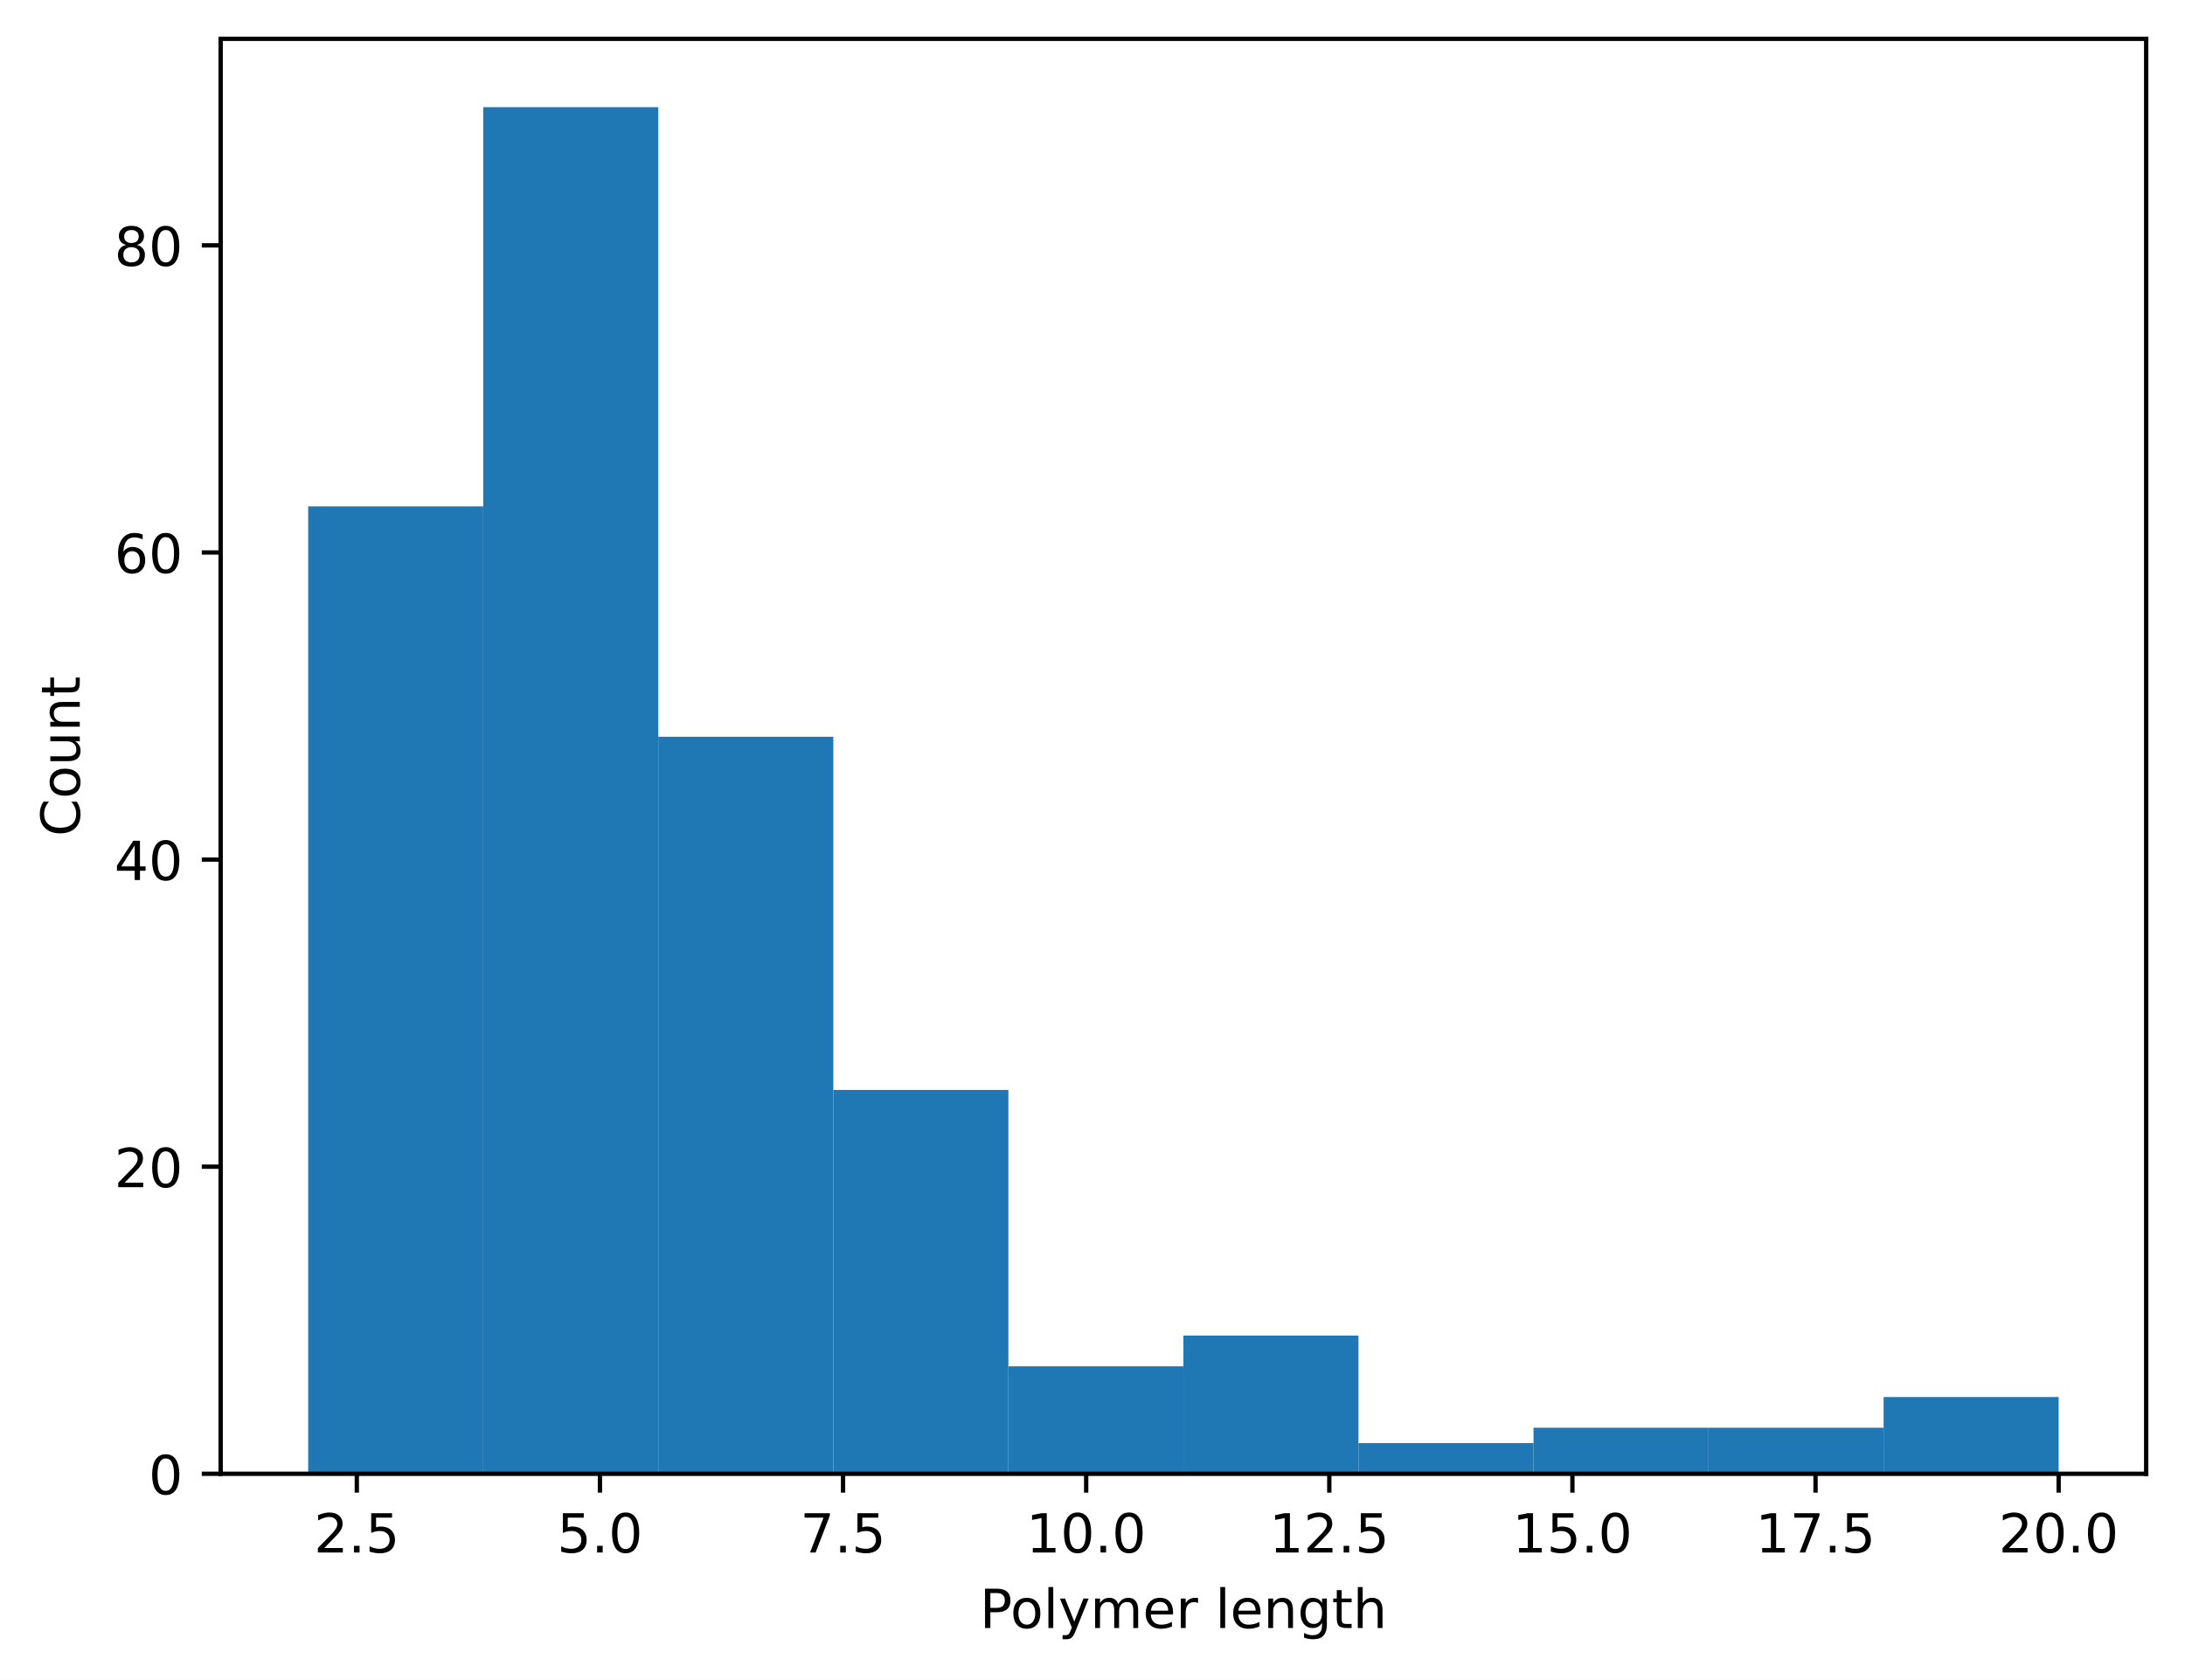
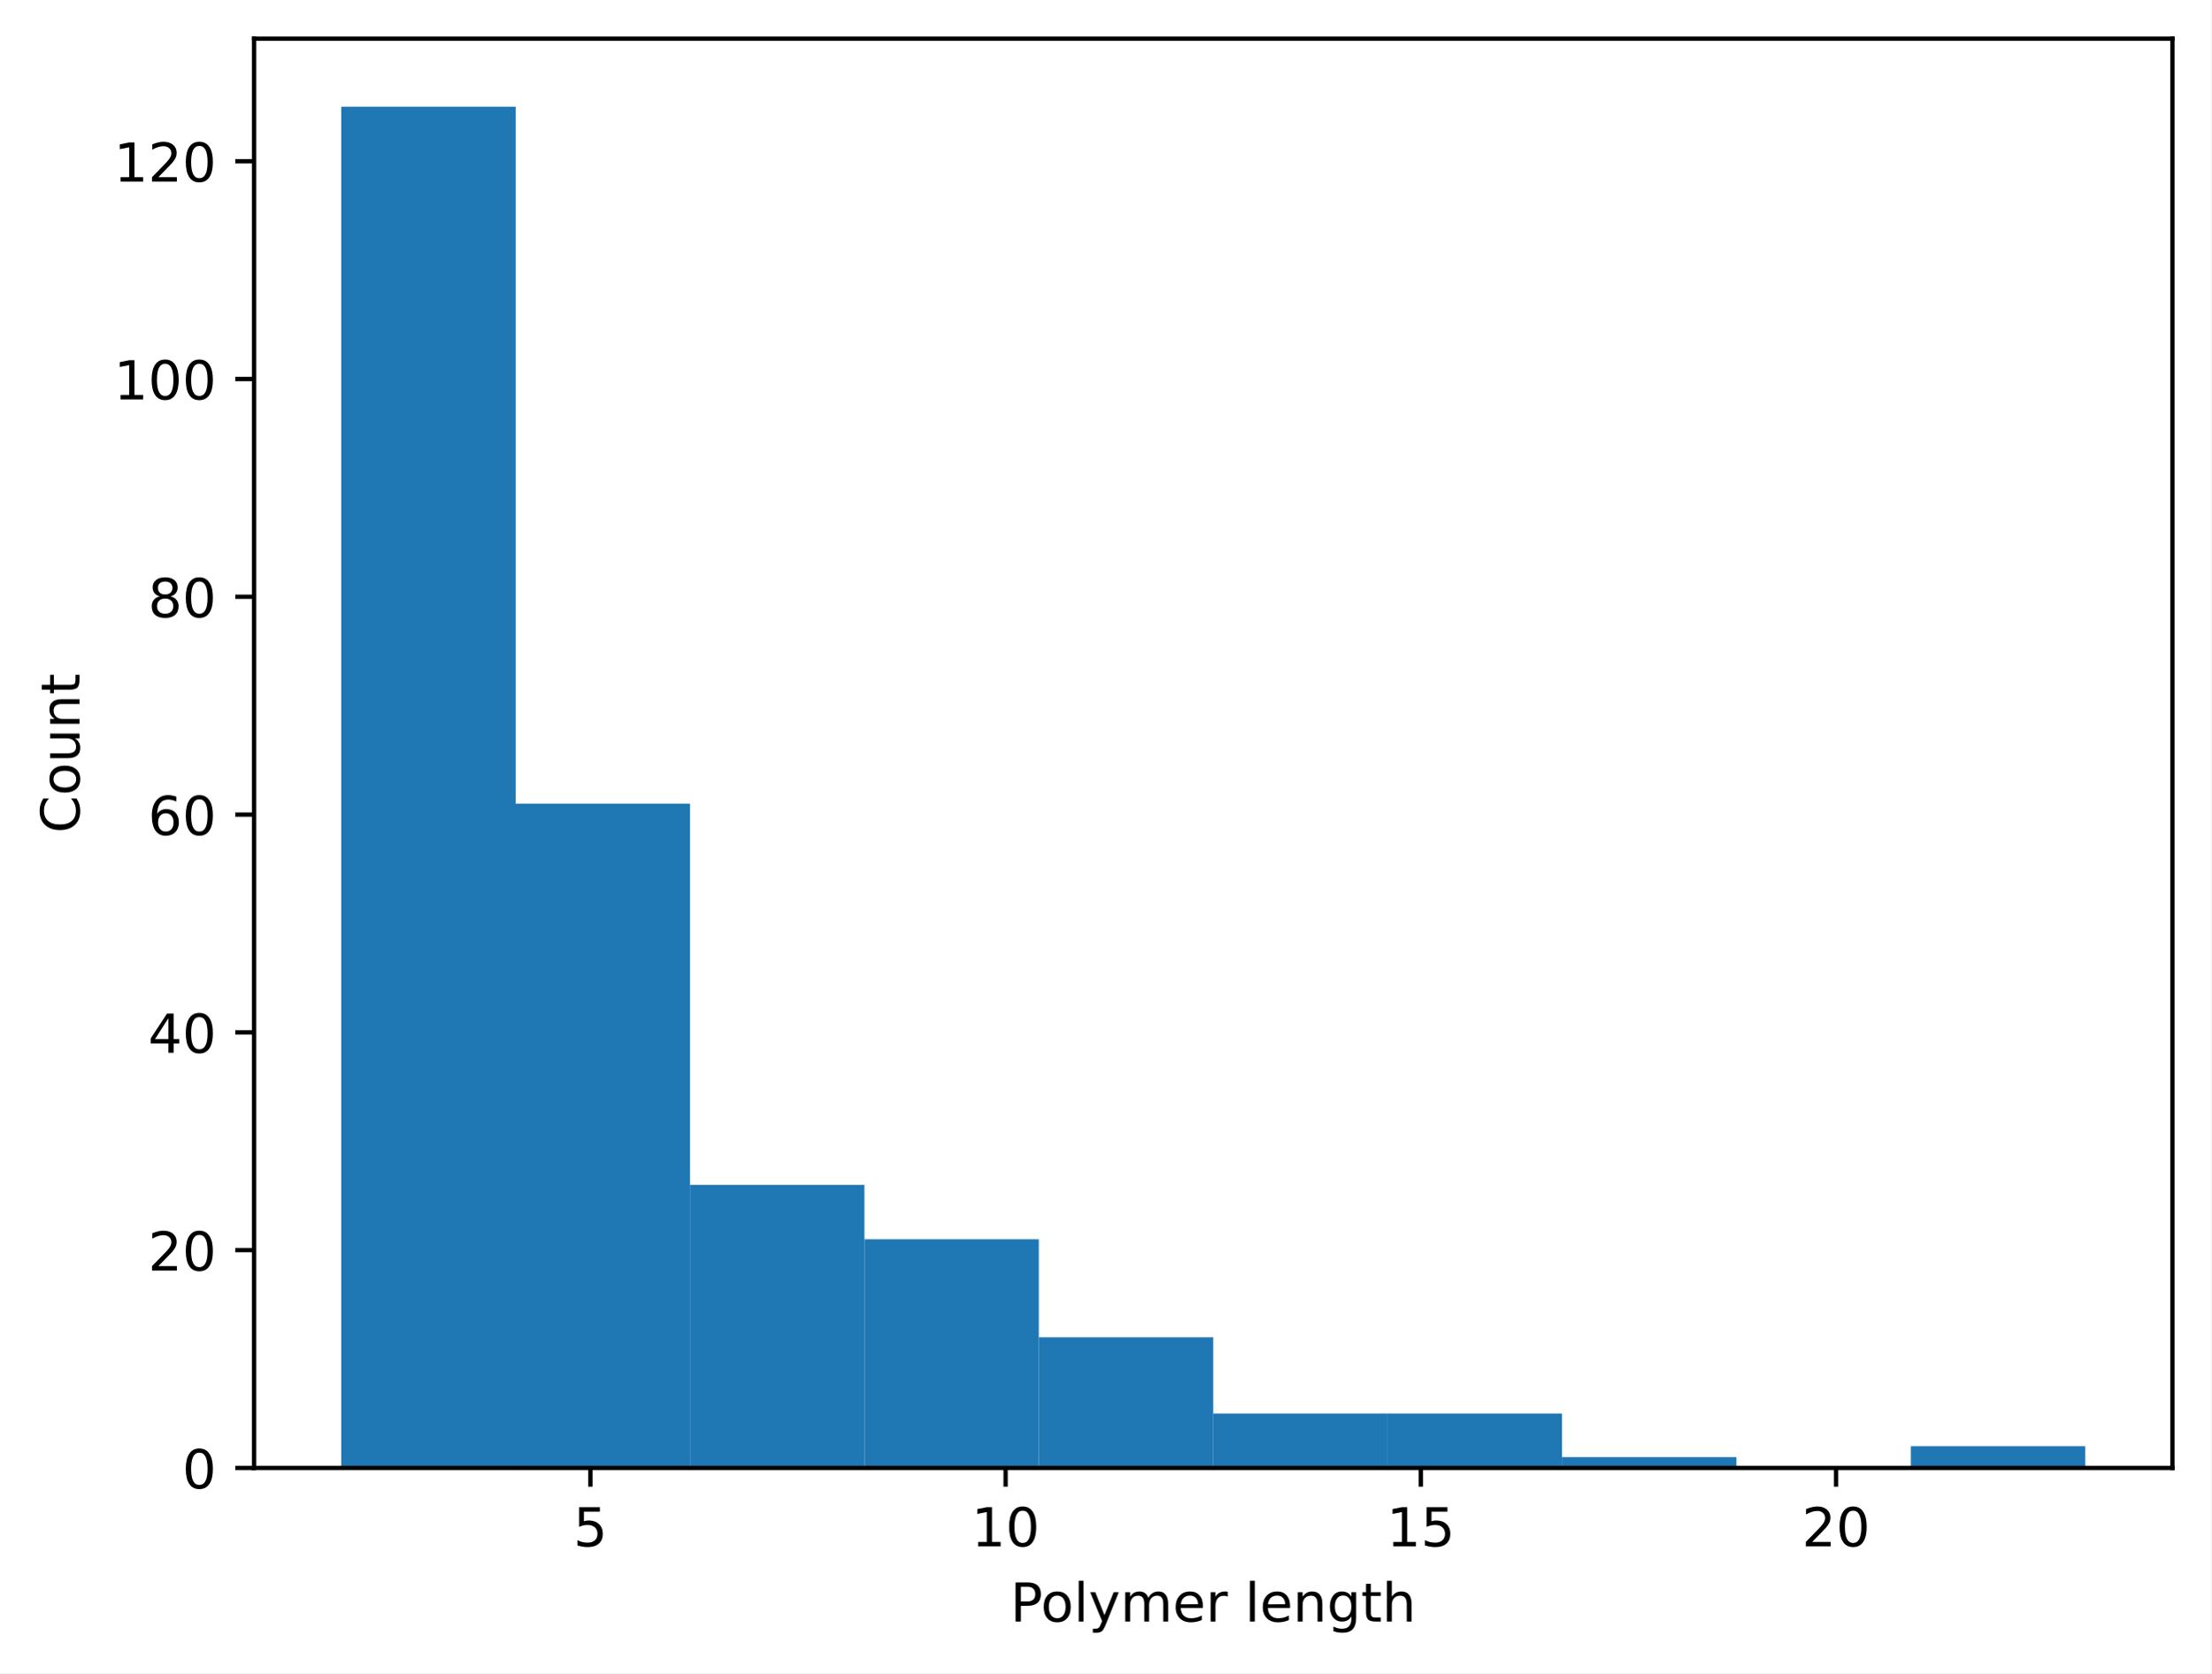
- <svg xmlns="http://www.w3.org/2000/svg" xmlns:xlink="http://www.w3.org/1999/xlink" width="405.245pt" height="311.513pt" viewBox="0 0 405.245 311.513" version="1.1">
+ <svg xmlns="http://www.w3.org/2000/svg" xmlns:xlink="http://www.w3.org/1999/xlink" width="411.608pt" height="311.513pt" viewBox="0 0 411.608 311.513" version="1.1">
  <defs>
    <style type="text/css">*{stroke-linejoin: round; stroke-linecap: butt}</style>
  </defs>
  <g id="figure_1">
    <g id="patch_1">
-       <path d="M 0 311.513  L 405.245 311.513  L 405.245 0  L 0 0  z " style="fill: #ffffff" />
+       <path d="M 0 311.513  L 411.608 311.513  L 411.608 0  L 0 0  z " style="fill: #ffffff" />
    </g>
    <g id="axes_1">
      <g id="patch_2">
-         <path d="M 40.925 273.312  L 398.045 273.312  L 398.045 7.2  L 40.925 7.2  z " style="fill: #ffffff" />
+         <path d="M 47.288 273.312  L 404.408 273.312  L 404.408 7.2  L 47.288 7.2  z " style="fill: #ffffff" />
      </g>
      <g id="patch_3">
-         <path d="M 57.158 273.312  L 89.623 273.312  L 89.623 93.911  L 57.158 93.911  z " clip-path="url(#pf09db2fc56)" style="fill: #1f77b4" />
+         <path d="M 63.52 273.312  L 95.986 273.312  L 95.986 19.872  L 63.52 19.872  z " clip-path="url(#p59159b6e02)" style="fill: #1f77b4" />
      </g>
      <g id="patch_4">
-         <path d="M 89.623 273.312  L 122.089 273.312  L 122.089 19.872  L 89.623 19.872  z " clip-path="url(#pf09db2fc56)" style="fill: #1f77b4" />
+         <path d="M 95.986 273.312  L 128.451 273.312  L 128.451 149.633  L 95.986 149.633  z " clip-path="url(#p59159b6e02)" style="fill: #1f77b4" />
      </g>
      <g id="patch_5">
-         <path d="M 122.089 273.312  L 154.554 273.312  L 154.554 136.625  L 122.089 136.625  z " clip-path="url(#pf09db2fc56)" style="fill: #1f77b4" />
+         <path d="M 128.451 273.312  L 160.917 273.312  L 160.917 220.596  L 128.451 220.596  z " clip-path="url(#p59159b6e02)" style="fill: #1f77b4" />
      </g>
      <g id="patch_6">
-         <path d="M 154.554 273.312  L 187.02 273.312  L 187.02 202.121  L 154.554 202.121  z " clip-path="url(#pf09db2fc56)" style="fill: #1f77b4" />
+         <path d="M 160.917 273.312  L 193.382 273.312  L 193.382 230.734  L 160.917 230.734  z " clip-path="url(#p59159b6e02)" style="fill: #1f77b4" />
      </g>
      <g id="patch_7">
-         <path d="M 187.02 273.312  L 219.485 273.312  L 219.485 253.379  L 187.02 253.379  z " clip-path="url(#pf09db2fc56)" style="fill: #1f77b4" />
+         <path d="M 193.382 273.312  L 225.847 273.312  L 225.847 248.982  L 193.382 248.982  z " clip-path="url(#p59159b6e02)" style="fill: #1f77b4" />
      </g>
      <g id="patch_8">
-         <path d="M 219.485 273.312  L 251.95 273.312  L 251.95 247.683  L 219.485 247.683  z " clip-path="url(#pf09db2fc56)" style="fill: #1f77b4" />
+         <path d="M 225.847 273.312  L 258.313 273.312  L 258.313 263.174  L 225.847 263.174  z " clip-path="url(#p59159b6e02)" style="fill: #1f77b4" />
      </g>
      <g id="patch_9">
-         <path d="M 251.95 273.312  L 284.416 273.312  L 284.416 267.617  L 251.95 267.617  z " clip-path="url(#pf09db2fc56)" style="fill: #1f77b4" />
+         <path d="M 258.313 273.312  L 290.778 273.312  L 290.778 263.174  L 258.313 263.174  z " clip-path="url(#p59159b6e02)" style="fill: #1f77b4" />
      </g>
      <g id="patch_10">
-         <path d="M 284.416 273.312  L 316.881 273.312  L 316.881 264.769  L 284.416 264.769  z " clip-path="url(#pf09db2fc56)" style="fill: #1f77b4" />
+         <path d="M 290.778 273.312  L 323.244 273.312  L 323.244 271.284  L 290.778 271.284  z " clip-path="url(#p59159b6e02)" style="fill: #1f77b4" />
      </g>
      <g id="patch_11">
-         <path d="M 316.881 273.312  L 349.347 273.312  L 349.347 264.769  L 316.881 264.769  z " clip-path="url(#pf09db2fc56)" style="fill: #1f77b4" />
+         <path d="M 323.244 273.312  L 355.709 273.312  L 355.709 273.312  L 323.244 273.312  z " clip-path="url(#p59159b6e02)" style="fill: #1f77b4" />
      </g>
      <g id="patch_12">
-         <path d="M 349.347 273.312  L 381.812 273.312  L 381.812 259.074  L 349.347 259.074  z " clip-path="url(#pf09db2fc56)" style="fill: #1f77b4" />
+         <path d="M 355.709 273.312  L 388.175 273.312  L 388.175 269.257  L 355.709 269.257  z " clip-path="url(#p59159b6e02)" style="fill: #1f77b4" />
      </g>
      <g id="matplotlib.axis_1">
        <g id="xtick_1">
          <g id="line2d_1">
            <defs>
-               <path id="md0f78e876d" d="M 0 0  L 0 3.5  " style="stroke: #000000; stroke-width: 0.8" />
-             </defs>
-             <g>
-               <use xlink:href="#md0f78e876d" x="66.176" y="273.312" style="stroke: #000000; stroke-width: 0.8" />
+               <path id="mbefbfd9fc9" d="M 0 0  L 0 3.5  " style="stroke: #000000; stroke-width: 0.8" />
+             </defs>
+             <g>
+               <use xlink:href="#mbefbfd9fc9" x="109.899" y="273.312" style="stroke: #000000; stroke-width: 0.8" />
            </g>
          </g>
          <g id="text_1">
-             <g transform="translate(58.22435 287.9097) scale(0.1 -0.1)">
-               <defs>
-                 <path id="DejaVuSans-15" d="M 1228 531  L 3431 531  L 3431 0  L 469 0  L 469 531  Q 828 903 1448 1529  Q 2069 2156 2228 2338  Q 2531 2678 2651 2914  Q 2772 3150 2772 3378  Q 2772 3750 2511 3984  Q 2250 4219 1831 4219  Q 1534 4219 1204 4116  Q 875 4013 500 3803  L 500 4441  Q 881 4594 1212 4672  Q 1544 4750 1819 4750  Q 2544 4750 2975 4387  Q 3406 4025 3406 3419  Q 3406 3131 3298 2873  Q 3191 2616 2906 2266  Q 2828 2175 2409 1742  Q 1991 1309 1228 531  z " transform="scale(0.015625)" />
-                 <path id="DejaVuSans-11" d="M 684 794  L 1344 794  L 1344 0  L 684 0  L 684 794  z " transform="scale(0.015625)" />
+             <g transform="translate(106.7182 287.9097) scale(0.1 -0.1)">
+               <defs>
                <path id="DejaVuSans-18" d="M 691 4666  L 3169 4666  L 3169 4134  L 1269 4134  L 1269 2991  Q 1406 3038 1543 3061  Q 1681 3084 1819 3084  Q 2600 3084 3056 2656  Q 3513 2228 3513 1497  Q 3513 744 3044 326  Q 2575 -91 1722 -91  Q 1428 -91 1123 -41  Q 819 9 494 109  L 494 744  Q 775 591 1075 516  Q 1375 441 1709 441  Q 2250 441 2565 725  Q 2881 1009 2881 1497  Q 2881 1984 2565 2268  Q 2250 2553 1709 2553  Q 1456 2553 1204 2497  Q 953 2441 691 2322  L 691 4666  z " transform="scale(0.015625)" />
              </defs>
-               <use xlink:href="#DejaVuSans-15" />
-               <use xlink:href="#DejaVuSans-11" transform="translate(63.625 0)" />
-               <use xlink:href="#DejaVuSans-18" transform="translate(95.40625 0)" />
+               <use xlink:href="#DejaVuSans-18" />
            </g>
          </g>
        </g>
        <g id="xtick_2">
          <g id="line2d_2">
            <g>
-               <use xlink:href="#md0f78e876d" x="111.267" y="273.312" style="stroke: #000000; stroke-width: 0.8" />
+               <use xlink:href="#mbefbfd9fc9" x="187.198" y="273.312" style="stroke: #000000; stroke-width: 0.8" />
            </g>
          </g>
          <g id="text_2">
-             <g transform="translate(103.3153 287.9097) scale(0.1 -0.1)">
-               <defs>
+             <g transform="translate(180.8356 287.9097) scale(0.1 -0.1)">
+               <defs>
+                 <path id="DejaVuSans-14" d="M 794 531  L 1825 531  L 1825 4091  L 703 3866  L 703 4441  L 1819 4666  L 2450 4666  L 2450 531  L 3481 531  L 3481 0  L 794 0  L 794 531  z " transform="scale(0.015625)" />
                <path id="DejaVuSans-13" d="M 2034 4250  Q 1547 4250 1301 3770  Q 1056 3291 1056 2328  Q 1056 1369 1301 889  Q 1547 409 2034 409  Q 2525 409 2770 889  Q 3016 1369 3016 2328  Q 3016 3291 2770 3770  Q 2525 4250 2034 4250  z M 2034 4750  Q 2819 4750 3233 4129  Q 3647 3509 3647 2328  Q 3647 1150 3233 529  Q 2819 -91 2034 -91  Q 1250 -91 836 529  Q 422 1150 422 2328  Q 422 3509 836 4129  Q 1250 4750 2034 4750  z " transform="scale(0.015625)" />
              </defs>
-               <use xlink:href="#DejaVuSans-18" />
-               <use xlink:href="#DejaVuSans-11" transform="translate(63.625 0)" />
-               <use xlink:href="#DejaVuSans-13" transform="translate(95.40625 0)" />
+               <use xlink:href="#DejaVuSans-14" />
+               <use xlink:href="#DejaVuSans-13" transform="translate(63.625 0)" />
            </g>
          </g>
        </g>
        <g id="xtick_3">
          <g id="line2d_3">
            <g>
-               <use xlink:href="#md0f78e876d" x="156.358" y="273.312" style="stroke: #000000; stroke-width: 0.8" />
+               <use xlink:href="#mbefbfd9fc9" x="264.497" y="273.312" style="stroke: #000000; stroke-width: 0.8" />
            </g>
          </g>
          <g id="text_3">
-             <g transform="translate(148.4062 287.9097) scale(0.1 -0.1)">
-               <defs>
-                 <path id="DejaVuSans-1a" d="M 525 4666  L 3525 4666  L 3525 4397  L 1831 0  L 1172 0  L 2766 4134  L 525 4134  L 525 4666  z " transform="scale(0.015625)" />
-               </defs>
-               <use xlink:href="#DejaVuSans-1a" />
-               <use xlink:href="#DejaVuSans-11" transform="translate(63.625 0)" />
-               <use xlink:href="#DejaVuSans-18" transform="translate(95.40625 0)" />
+             <g transform="translate(258.1344 287.9097) scale(0.1 -0.1)">
+               <use xlink:href="#DejaVuSans-14" />
+               <use xlink:href="#DejaVuSans-18" transform="translate(63.625 0)" />
            </g>
          </g>
        </g>
        <g id="xtick_4">
          <g id="line2d_4">
            <g>
-               <use xlink:href="#md0f78e876d" x="201.449" y="273.312" style="stroke: #000000; stroke-width: 0.8" />
+               <use xlink:href="#mbefbfd9fc9" x="341.796" y="273.312" style="stroke: #000000; stroke-width: 0.8" />
            </g>
          </g>
          <g id="text_4">
-             <g transform="translate(190.3158 287.9097) scale(0.1 -0.1)">
-               <defs>
-                 <path id="DejaVuSans-14" d="M 794 531  L 1825 531  L 1825 4091  L 703 3866  L 703 4441  L 1819 4666  L 2450 4666  L 2450 531  L 3481 531  L 3481 0  L 794 0  L 794 531  z " transform="scale(0.015625)" />
-               </defs>
-               <use xlink:href="#DejaVuSans-14" />
-               <use xlink:href="#DejaVuSans-13" transform="translate(63.625 0)" />
-               <use xlink:href="#DejaVuSans-11" transform="translate(127.25 0)" />
-               <use xlink:href="#DejaVuSans-13" transform="translate(159.0312 0)" />
-             </g>
-           </g>
-         </g>
-         <g id="xtick_5">
-           <g id="line2d_5">
-             <g>
-               <use xlink:href="#md0f78e876d" x="246.54" y="273.312" style="stroke: #000000; stroke-width: 0.8" />
-             </g>
-           </g>
-           <g id="text_5">
-             <g transform="translate(235.4067 287.9097) scale(0.1 -0.1)">
-               <use xlink:href="#DejaVuSans-14" />
-               <use xlink:href="#DejaVuSans-15" transform="translate(63.625 0)" />
-               <use xlink:href="#DejaVuSans-11" transform="translate(127.25 0)" />
-               <use xlink:href="#DejaVuSans-18" transform="translate(159.0312 0)" />
-             </g>
-           </g>
-         </g>
-         <g id="xtick_6">
-           <g id="line2d_6">
-             <g>
-               <use xlink:href="#md0f78e876d" x="291.63" y="273.312" style="stroke: #000000; stroke-width: 0.8" />
-             </g>
-           </g>
-           <g id="text_6">
-             <g transform="translate(280.4976 287.9097) scale(0.1 -0.1)">
-               <use xlink:href="#DejaVuSans-14" />
-               <use xlink:href="#DejaVuSans-18" transform="translate(63.625 0)" />
-               <use xlink:href="#DejaVuSans-11" transform="translate(127.25 0)" />
-               <use xlink:href="#DejaVuSans-13" transform="translate(159.0312 0)" />
-             </g>
-           </g>
-         </g>
-         <g id="xtick_7">
-           <g id="line2d_7">
-             <g>
-               <use xlink:href="#md0f78e876d" x="336.721" y="273.312" style="stroke: #000000; stroke-width: 0.8" />
-             </g>
-           </g>
-           <g id="text_7">
-             <g transform="translate(325.5886 287.9097) scale(0.1 -0.1)">
-               <use xlink:href="#DejaVuSans-14" />
-               <use xlink:href="#DejaVuSans-1a" transform="translate(63.625 0)" />
-               <use xlink:href="#DejaVuSans-11" transform="translate(127.25 0)" />
-               <use xlink:href="#DejaVuSans-18" transform="translate(159.0312 0)" />
-             </g>
-           </g>
-         </g>
-         <g id="xtick_8">
-           <g id="line2d_8">
-             <g>
-               <use xlink:href="#md0f78e876d" x="381.812" y="273.312" style="stroke: #000000; stroke-width: 0.8" />
-             </g>
-           </g>
-           <g id="text_8">
-             <g transform="translate(370.6795 287.9097) scale(0.1 -0.1)">
+             <g transform="translate(335.4331 287.9097) scale(0.1 -0.1)">
+               <defs>
+                 <path id="DejaVuSans-15" d="M 1228 531  L 3431 531  L 3431 0  L 469 0  L 469 531  Q 828 903 1448 1529  Q 2069 2156 2228 2338  Q 2531 2678 2651 2914  Q 2772 3150 2772 3378  Q 2772 3750 2511 3984  Q 2250 4219 1831 4219  Q 1534 4219 1204 4116  Q 875 4013 500 3803  L 500 4441  Q 881 4594 1212 4672  Q 1544 4750 1819 4750  Q 2544 4750 2975 4387  Q 3406 4025 3406 3419  Q 3406 3131 3298 2873  Q 3191 2616 2906 2266  Q 2828 2175 2409 1742  Q 1991 1309 1228 531  z " transform="scale(0.015625)" />
+               </defs>
              <use xlink:href="#DejaVuSans-15" />
              <use xlink:href="#DejaVuSans-13" transform="translate(63.625 0)" />
-               <use xlink:href="#DejaVuSans-11" transform="translate(127.25 0)" />
-               <use xlink:href="#DejaVuSans-13" transform="translate(159.0312 0)" />
-             </g>
-           </g>
-         </g>
-         <g id="text_9">
-           <g transform="translate(181.7116 301.9104) scale(0.1 -0.1)">
+             </g>
+           </g>
+         </g>
+         <g id="text_5">
+           <g transform="translate(188.0741 301.9104) scale(0.1 -0.1)">
            <defs>
              <path id="DejaVuSans-33" d="M 1259 4147  L 1259 2394  L 2053 2394  Q 2494 2394 2734 2622  Q 2975 2850 2975 3272  Q 2975 3691 2734 3919  Q 2494 4147 2053 4147  L 1259 4147  z M 628 4666  L 2053 4666  Q 2838 4666 3239 4311  Q 3641 3956 3641 3272  Q 3641 2581 3239 2228  Q 2838 1875 2053 1875  L 1259 1875  L 1259 0  L 628 0  L 628 4666  z " transform="scale(0.015625)" />
              <path id="DejaVuSans-52" d="M 1959 3097  Q 1497 3097 1228 2736  Q 959 2375 959 1747  Q 959 1119 1226 758  Q 1494 397 1959 397  Q 2419 397 2687 759  Q 2956 1122 2956 1747  Q 2956 2369 2687 2733  Q 2419 3097 1959 3097  z M 1959 3584  Q 2709 3584 3137 3096  Q 3566 2609 3566 1747  Q 3566 888 3137 398  Q 2709 -91 1959 -91  Q 1206 -91 779 398  Q 353 888 353 1747  Q 353 2609 779 3096  Q 1206 3584 1959 3584  z " transform="scale(0.015625)" />
              <path id="DejaVuSans-4f" d="M 603 4863  L 1178 4863  L 1178 0  L 603 0  L 603 4863  z " transform="scale(0.015625)" />
              <path id="DejaVuSans-5c" d="M 2059 -325  Q 1816 -950 1584 -1140  Q 1353 -1331 966 -1331  L 506 -1331  L 506 -850  L 844 -850  Q 1081 -850 1212 -737  Q 1344 -625 1503 -206  L 1606 56  L 191 3500  L 800 3500  L 1894 763  L 2988 3500  L 3597 3500  L 2059 -325  z " transform="scale(0.015625)" />
              <path id="DejaVuSans-50" d="M 3328 2828  Q 3544 3216 3844 3400  Q 4144 3584 4550 3584  Q 5097 3584 5394 3201  Q 5691 2819 5691 2113  L 5691 0  L 5113 0  L 5113 2094  Q 5113 2597 4934 2840  Q 4756 3084 4391 3084  Q 3944 3084 3684 2787  Q 3425 2491 3425 1978  L 3425 0  L 2847 0  L 2847 2094  Q 2847 2600 2669 2842  Q 2491 3084 2119 3084  Q 1678 3084 1418 2786  Q 1159 2488 1159 1978  L 1159 0  L 581 0  L 581 3500  L 1159 3500  L 1159 2956  Q 1356 3278 1631 3431  Q 1906 3584 2284 3584  Q 2666 3584 2933 3390  Q 3200 3197 3328 2828  z " transform="scale(0.015625)" />
              <path id="DejaVuSans-48" d="M 3597 1894  L 3597 1613  L 953 1613  Q 991 1019 1311 708  Q 1631 397 2203 397  Q 2534 397 2845 478  Q 3156 559 3463 722  L 3463 178  Q 3153 47 2828 -22  Q 2503 -91 2169 -91  Q 1331 -91 842 396  Q 353 884 353 1716  Q 353 2575 817 3079  Q 1281 3584 2069 3584  Q 2775 3584 3186 3129  Q 3597 2675 3597 1894  z M 3022 2063  Q 3016 2534 2758 2815  Q 2500 3097 2075 3097  Q 1594 3097 1305 2825  Q 1016 2553 972 2059  L 3022 2063  z " transform="scale(0.015625)" />
              <path id="DejaVuSans-55" d="M 2631 2963  Q 2534 3019 2420 3045  Q 2306 3072 2169 3072  Q 1681 3072 1420 2755  Q 1159 2438 1159 1844  L 1159 0  L 581 0  L 581 3500  L 1159 3500  L 1159 2956  Q 1341 3275 1631 3429  Q 1922 3584 2338 3584  Q 2397 3584 2469 3576  Q 2541 3569 2628 3553  L 2631 2963  z " transform="scale(0.015625)" />
              <path id="DejaVuSans-3" transform="scale(0.015625)" />
              <path id="DejaVuSans-51" d="M 3513 2113  L 3513 0  L 2938 0  L 2938 2094  Q 2938 2591 2744 2837  Q 2550 3084 2163 3084  Q 1697 3084 1428 2787  Q 1159 2491 1159 1978  L 1159 0  L 581 0  L 581 3500  L 1159 3500  L 1159 2956  Q 1366 3272 1645 3428  Q 1925 3584 2291 3584  Q 2894 3584 3203 3211  Q 3513 2838 3513 2113  z " transform="scale(0.015625)" />
              <path id="DejaVuSans-4a" d="M 2906 1791  Q 2906 2416 2648 2759  Q 2391 3103 1925 3103  Q 1463 3103 1205 2759  Q 947 2416 947 1791  Q 947 1169 1205 825  Q 1463 481 1925 481  Q 2391 481 2648 825  Q 2906 1169 2906 1791  z M 3481 434  Q 3481 -459 3084 -895  Q 2688 -1331 1869 -1331  Q 1566 -1331 1297 -1286  Q 1028 -1241 775 -1147  L 775 -588  Q 1028 -725 1275 -790  Q 1522 -856 1778 -856  Q 2344 -856 2625 -561  Q 2906 -266 2906 331  L 2906 616  Q 2728 306 2450 153  Q 2172 0 1784 0  Q 1141 0 747 490  Q 353 981 353 1791  Q 353 2603 747 3093  Q 1141 3584 1784 3584  Q 2172 3584 2450 3431  Q 2728 3278 2906 2969  L 2906 3500  L 3481 3500  L 3481 434  z " transform="scale(0.015625)" />
              <path id="DejaVuSans-57" d="M 1172 4494  L 1172 3500  L 2356 3500  L 2356 3053  L 1172 3053  L 1172 1153  Q 1172 725 1289 603  Q 1406 481 1766 481  L 2356 481  L 2356 0  L 1766 0  Q 1100 0 847 248  Q 594 497 594 1153  L 594 3053  L 172 3053  L 172 3500  L 594 3500  L 594 4494  L 1172 4494  z " transform="scale(0.015625)" />
              <path id="DejaVuSans-4b" d="M 3513 2113  L 3513 0  L 2938 0  L 2938 2094  Q 2938 2591 2744 2837  Q 2550 3084 2163 3084  Q 1697 3084 1428 2787  Q 1159 2491 1159 1978  L 1159 0  L 581 0  L 581 4863  L 1159 4863  L 1159 2956  Q 1366 3272 1645 3428  Q 1925 3584 2291 3584  Q 2894 3584 3203 3211  Q 3513 2838 3513 2113  z " transform="scale(0.015625)" />
            </defs>
            <use xlink:href="#DejaVuSans-33" />
            <use xlink:href="#DejaVuSans-52" transform="translate(56.73438 0)" />
            <use xlink:href="#DejaVuSans-4f" transform="translate(117.9219 0)" />
            <use xlink:href="#DejaVuSans-5c" transform="translate(145.7031 0)" />
            <use xlink:href="#DejaVuSans-50" transform="translate(204.8906 0)" />
            <use xlink:href="#DejaVuSans-48" transform="translate(302.2969 0)" />
            <use xlink:href="#DejaVuSans-55" transform="translate(363.8281 0)" />
            <use xlink:href="#DejaVuSans-3" transform="translate(404.9375 0)" />
            <use xlink:href="#DejaVuSans-4f" transform="translate(436.7188 0)" />
            <use xlink:href="#DejaVuSans-48" transform="translate(464.5 0)" />
            <use xlink:href="#DejaVuSans-51" transform="translate(526.0312 0)" />
            <use xlink:href="#DejaVuSans-4a" transform="translate(589.4062 0)" />
            <use xlink:href="#DejaVuSans-57" transform="translate(652.8906 0)" />
            <use xlink:href="#DejaVuSans-4b" transform="translate(692.0938 0)" />
          </g>
        </g>
      </g>
      <g id="matplotlib.axis_2">
        <g id="ytick_1">
+           <g id="line2d_5">
+             <defs>
+               <path id="md7c92fbae1" d="M 0 0  L -3.5 0  " style="stroke: #000000; stroke-width: 0.8" />
+             </defs>
+             <g>
+               <use xlink:href="#md7c92fbae1" x="47.288" y="273.312" style="stroke: #000000; stroke-width: 0.8" />
+             </g>
+           </g>
+           <g id="text_6">
+             <g transform="translate(33.925 277.1108) scale(0.1 -0.1)">
+               <use xlink:href="#DejaVuSans-13" />
+             </g>
+           </g>
+         </g>
+         <g id="ytick_2">
+           <g id="line2d_6">
+             <g>
+               <use xlink:href="#md7c92fbae1" x="47.288" y="232.762" style="stroke: #000000; stroke-width: 0.8" />
+             </g>
+           </g>
+           <g id="text_7">
+             <g transform="translate(27.5625 236.5604) scale(0.1 -0.1)">
+               <use xlink:href="#DejaVuSans-15" />
+               <use xlink:href="#DejaVuSans-13" transform="translate(63.625 0)" />
+             </g>
+           </g>
+         </g>
+         <g id="ytick_3">
+           <g id="line2d_7">
+             <g>
+               <use xlink:href="#md7c92fbae1" x="47.288" y="192.211" style="stroke: #000000; stroke-width: 0.8" />
+             </g>
+           </g>
+           <g id="text_8">
+             <g transform="translate(27.5625 196.01) scale(0.1 -0.1)">
+               <defs>
+                 <path id="DejaVuSans-17" d="M 2419 4116  L 825 1625  L 2419 1625  L 2419 4116  z M 2253 4666  L 3047 4666  L 3047 1625  L 3713 1625  L 3713 1100  L 3047 1100  L 3047 0  L 2419 0  L 2419 1100  L 313 1100  L 313 1709  L 2253 4666  z " transform="scale(0.015625)" />
+               </defs>
+               <use xlink:href="#DejaVuSans-17" />
+               <use xlink:href="#DejaVuSans-13" transform="translate(63.625 0)" />
+             </g>
+           </g>
+         </g>
+         <g id="ytick_4">
+           <g id="line2d_8">
+             <g>
+               <use xlink:href="#md7c92fbae1" x="47.288" y="151.661" style="stroke: #000000; stroke-width: 0.8" />
+             </g>
+           </g>
+           <g id="text_9">
+             <g transform="translate(27.5625 155.4596) scale(0.1 -0.1)">
+               <defs>
+                 <path id="DejaVuSans-19" d="M 2113 2584  Q 1688 2584 1439 2293  Q 1191 2003 1191 1497  Q 1191 994 1439 701  Q 1688 409 2113 409  Q 2538 409 2786 701  Q 3034 994 3034 1497  Q 3034 2003 2786 2293  Q 2538 2584 2113 2584  z M 3366 4563  L 3366 3988  Q 3128 4100 2886 4159  Q 2644 4219 2406 4219  Q 1781 4219 1451 3797  Q 1122 3375 1075 2522  Q 1259 2794 1537 2939  Q 1816 3084 2150 3084  Q 2853 3084 3261 2657  Q 3669 2231 3669 1497  Q 3669 778 3244 343  Q 2819 -91 2113 -91  Q 1303 -91 875 529  Q 447 1150 447 2328  Q 447 3434 972 4092  Q 1497 4750 2381 4750  Q 2619 4750 2861 4703  Q 3103 4656 3366 4563  z " transform="scale(0.015625)" />
+               </defs>
+               <use xlink:href="#DejaVuSans-19" />
+               <use xlink:href="#DejaVuSans-13" transform="translate(63.625 0)" />
+             </g>
+           </g>
+         </g>
+         <g id="ytick_5">
          <g id="line2d_9">
-             <defs>
-               <path id="m16342a9a25" d="M 0 0  L -3.5 0  " style="stroke: #000000; stroke-width: 0.8" />
-             </defs>
-             <g>
-               <use xlink:href="#m16342a9a25" x="40.925" y="273.312" style="stroke: #000000; stroke-width: 0.8" />
+             <g>
+               <use xlink:href="#md7c92fbae1" x="47.288" y="111.11" style="stroke: #000000; stroke-width: 0.8" />
            </g>
          </g>
          <g id="text_10">
-             <g transform="translate(27.5625 277.1108) scale(0.1 -0.1)">
-               <use xlink:href="#DejaVuSans-13" />
-             </g>
-           </g>
-         </g>
-         <g id="ytick_2">
+             <g transform="translate(27.5625 114.9092) scale(0.1 -0.1)">
+               <defs>
+                 <path id="DejaVuSans-1b" d="M 2034 2216  Q 1584 2216 1326 1975  Q 1069 1734 1069 1313  Q 1069 891 1326 650  Q 1584 409 2034 409  Q 2484 409 2743 651  Q 3003 894 3003 1313  Q 3003 1734 2745 1975  Q 2488 2216 2034 2216  z M 1403 2484  Q 997 2584 770 2862  Q 544 3141 544 3541  Q 544 4100 942 4425  Q 1341 4750 2034 4750  Q 2731 4750 3128 4425  Q 3525 4100 3525 3541  Q 3525 3141 3298 2862  Q 3072 2584 2669 2484  Q 3125 2378 3379 2068  Q 3634 1759 3634 1313  Q 3634 634 3220 271  Q 2806 -91 2034 -91  Q 1263 -91 848 271  Q 434 634 434 1313  Q 434 1759 690 2068  Q 947 2378 1403 2484  z M 1172 3481  Q 1172 3119 1398 2916  Q 1625 2713 2034 2713  Q 2441 2713 2670 2916  Q 2900 3119 2900 3481  Q 2900 3844 2670 4047  Q 2441 4250 2034 4250  Q 1625 4250 1398 4047  Q 1172 3844 1172 3481  z " transform="scale(0.015625)" />
+               </defs>
+               <use xlink:href="#DejaVuSans-1b" />
+               <use xlink:href="#DejaVuSans-13" transform="translate(63.625 0)" />
+             </g>
+           </g>
+         </g>
+         <g id="ytick_6">
          <g id="line2d_10">
            <g>
-               <use xlink:href="#m16342a9a25" x="40.925" y="216.359" style="stroke: #000000; stroke-width: 0.8" />
+               <use xlink:href="#md7c92fbae1" x="47.288" y="70.56" style="stroke: #000000; stroke-width: 0.8" />
            </g>
          </g>
          <g id="text_11">
-             <g transform="translate(21.2 220.158) scale(0.1 -0.1)">
-               <use xlink:href="#DejaVuSans-15" />
-               <use xlink:href="#DejaVuSans-13" transform="translate(63.625 0)" />
-             </g>
-           </g>
-         </g>
-         <g id="ytick_3">
+             <g transform="translate(21.2 74.35883) scale(0.1 -0.1)">
+               <use xlink:href="#DejaVuSans-14" />
+               <use xlink:href="#DejaVuSans-13" transform="translate(63.625 0)" />
+               <use xlink:href="#DejaVuSans-13" transform="translate(127.25 0)" />
+             </g>
+           </g>
+         </g>
+         <g id="ytick_7">
          <g id="line2d_11">
            <g>
-               <use xlink:href="#m16342a9a25" x="40.925" y="159.406" style="stroke: #000000; stroke-width: 0.8" />
+               <use xlink:href="#md7c92fbae1" x="47.288" y="30.01" style="stroke: #000000; stroke-width: 0.8" />
            </g>
          </g>
          <g id="text_12">
-             <g transform="translate(21.2 163.2052) scale(0.1 -0.1)">
-               <defs>
-                 <path id="DejaVuSans-17" d="M 2419 4116  L 825 1625  L 2419 1625  L 2419 4116  z M 2253 4666  L 3047 4666  L 3047 1625  L 3713 1625  L 3713 1100  L 3047 1100  L 3047 0  L 2419 0  L 2419 1100  L 313 1100  L 313 1709  L 2253 4666  z " transform="scale(0.015625)" />
-               </defs>
-               <use xlink:href="#DejaVuSans-17" />
-               <use xlink:href="#DejaVuSans-13" transform="translate(63.625 0)" />
-             </g>
-           </g>
-         </g>
-         <g id="ytick_4">
-           <g id="line2d_12">
-             <g>
-               <use xlink:href="#m16342a9a25" x="40.925" y="102.454" style="stroke: #000000; stroke-width: 0.8" />
-             </g>
-           </g>
-           <g id="text_13">
-             <g transform="translate(21.2 106.2524) scale(0.1 -0.1)">
-               <defs>
-                 <path id="DejaVuSans-19" d="M 2113 2584  Q 1688 2584 1439 2293  Q 1191 2003 1191 1497  Q 1191 994 1439 701  Q 1688 409 2113 409  Q 2538 409 2786 701  Q 3034 994 3034 1497  Q 3034 2003 2786 2293  Q 2538 2584 2113 2584  z M 3366 4563  L 3366 3988  Q 3128 4100 2886 4159  Q 2644 4219 2406 4219  Q 1781 4219 1451 3797  Q 1122 3375 1075 2522  Q 1259 2794 1537 2939  Q 1816 3084 2150 3084  Q 2853 3084 3261 2657  Q 3669 2231 3669 1497  Q 3669 778 3244 343  Q 2819 -91 2113 -91  Q 1303 -91 875 529  Q 447 1150 447 2328  Q 447 3434 972 4092  Q 1497 4750 2381 4750  Q 2619 4750 2861 4703  Q 3103 4656 3366 4563  z " transform="scale(0.015625)" />
-               </defs>
-               <use xlink:href="#DejaVuSans-19" />
-               <use xlink:href="#DejaVuSans-13" transform="translate(63.625 0)" />
-             </g>
-           </g>
-         </g>
-         <g id="ytick_5">
-           <g id="line2d_13">
-             <g>
-               <use xlink:href="#m16342a9a25" x="40.925" y="45.501" style="stroke: #000000; stroke-width: 0.8" />
-             </g>
-           </g>
-           <g id="text_14">
-             <g transform="translate(21.2 49.29959) scale(0.1 -0.1)">
-               <defs>
-                 <path id="DejaVuSans-1b" d="M 2034 2216  Q 1584 2216 1326 1975  Q 1069 1734 1069 1313  Q 1069 891 1326 650  Q 1584 409 2034 409  Q 2484 409 2743 651  Q 3003 894 3003 1313  Q 3003 1734 2745 1975  Q 2488 2216 2034 2216  z M 1403 2484  Q 997 2584 770 2862  Q 544 3141 544 3541  Q 544 4100 942 4425  Q 1341 4750 2034 4750  Q 2731 4750 3128 4425  Q 3525 4100 3525 3541  Q 3525 3141 3298 2862  Q 3072 2584 2669 2484  Q 3125 2378 3379 2068  Q 3634 1759 3634 1313  Q 3634 634 3220 271  Q 2806 -91 2034 -91  Q 1263 -91 848 271  Q 434 634 434 1313  Q 434 1759 690 2068  Q 947 2378 1403 2484  z M 1172 3481  Q 1172 3119 1398 2916  Q 1625 2713 2034 2713  Q 2441 2713 2670 2916  Q 2900 3119 2900 3481  Q 2900 3844 2670 4047  Q 2441 4250 2034 4250  Q 1625 4250 1398 4047  Q 1172 3844 1172 3481  z " transform="scale(0.015625)" />
-               </defs>
-               <use xlink:href="#DejaVuSans-1b" />
-               <use xlink:href="#DejaVuSans-13" transform="translate(63.625 0)" />
-             </g>
-           </g>
-         </g>
-         <g id="text_15">
+             <g transform="translate(21.2 33.80843) scale(0.1 -0.1)">
+               <use xlink:href="#DejaVuSans-14" />
+               <use xlink:href="#DejaVuSans-15" transform="translate(63.625 0)" />
+               <use xlink:href="#DejaVuSans-13" transform="translate(127.25 0)" />
+             </g>
+           </g>
+         </g>
+         <g id="text_13">
          <g transform="translate(14.79766 155.1044) rotate(-90) scale(0.1 -0.1)">
            <defs>
              <path id="DejaVuSans-26" d="M 4122 4306  L 4122 3641  Q 3803 3938 3442 4084  Q 3081 4231 2675 4231  Q 1875 4231 1450 3742  Q 1025 3253 1025 2328  Q 1025 1406 1450 917  Q 1875 428 2675 428  Q 3081 428 3442 575  Q 3803 722 4122 1019  L 4122 359  Q 3791 134 3420 21  Q 3050 -91 2638 -91  Q 1578 -91 968 557  Q 359 1206 359 2328  Q 359 3453 968 4101  Q 1578 4750 2638 4750  Q 3056 4750 3426 4639  Q 3797 4528 4122 4306  z " transform="scale(0.015625)" />
              <path id="DejaVuSans-58" d="M 544 1381  L 544 3500  L 1119 3500  L 1119 1403  Q 1119 906 1312 657  Q 1506 409 1894 409  Q 2359 409 2629 706  Q 2900 1003 2900 1516  L 2900 3500  L 3475 3500  L 3475 0  L 2900 0  L 2900 538  Q 2691 219 2414 64  Q 2138 -91 1772 -91  Q 1169 -91 856 284  Q 544 659 544 1381  z M 1991 3584  L 1991 3584  z " transform="scale(0.015625)" />
            </defs>
            <use xlink:href="#DejaVuSans-26" />
            <use xlink:href="#DejaVuSans-52" transform="translate(69.82812 0)" />
            <use xlink:href="#DejaVuSans-58" transform="translate(131.0156 0)" />
            <use xlink:href="#DejaVuSans-51" transform="translate(194.3906 0)" />
            <use xlink:href="#DejaVuSans-57" transform="translate(257.7656 0)" />
          </g>
        </g>
      </g>
      <g id="patch_13">
-         <path d="M 40.925 273.312  L 40.925 7.2  " style="fill: none; stroke: #000000; stroke-width: 0.8; stroke-linejoin: miter; stroke-linecap: square" />
+         <path d="M 47.288 273.312  L 47.288 7.2  " style="fill: none; stroke: #000000; stroke-width: 0.8; stroke-linejoin: miter; stroke-linecap: square" />
      </g>
      <g id="patch_14">
-         <path d="M 398.045 273.312  L 398.045 7.2  " style="fill: none; stroke: #000000; stroke-width: 0.8; stroke-linejoin: miter; stroke-linecap: square" />
+         <path d="M 404.408 273.312  L 404.408 7.2  " style="fill: none; stroke: #000000; stroke-width: 0.8; stroke-linejoin: miter; stroke-linecap: square" />
      </g>
      <g id="patch_15">
-         <path d="M 40.925 273.312  L 398.045 273.312  " style="fill: none; stroke: #000000; stroke-width: 0.8; stroke-linejoin: miter; stroke-linecap: square" />
+         <path d="M 47.288 273.312  L 404.408 273.312  " style="fill: none; stroke: #000000; stroke-width: 0.8; stroke-linejoin: miter; stroke-linecap: square" />
      </g>
      <g id="patch_16">
-         <path d="M 40.925 7.2  L 398.045 7.2  " style="fill: none; stroke: #000000; stroke-width: 0.8; stroke-linejoin: miter; stroke-linecap: square" />
+         <path d="M 47.288 7.2  L 404.408 7.2  " style="fill: none; stroke: #000000; stroke-width: 0.8; stroke-linejoin: miter; stroke-linecap: square" />
      </g>
    </g>
  </g>
  <defs>
-     <clipPath id="pf09db2fc56">
-       <rect x="40.925" y="7.2" width="357.12" height="266.112" />
+     <clipPath id="p59159b6e02">
+       <rect x="47.288" y="7.2" width="357.12" height="266.112" />
    </clipPath>
  </defs>
</svg>
